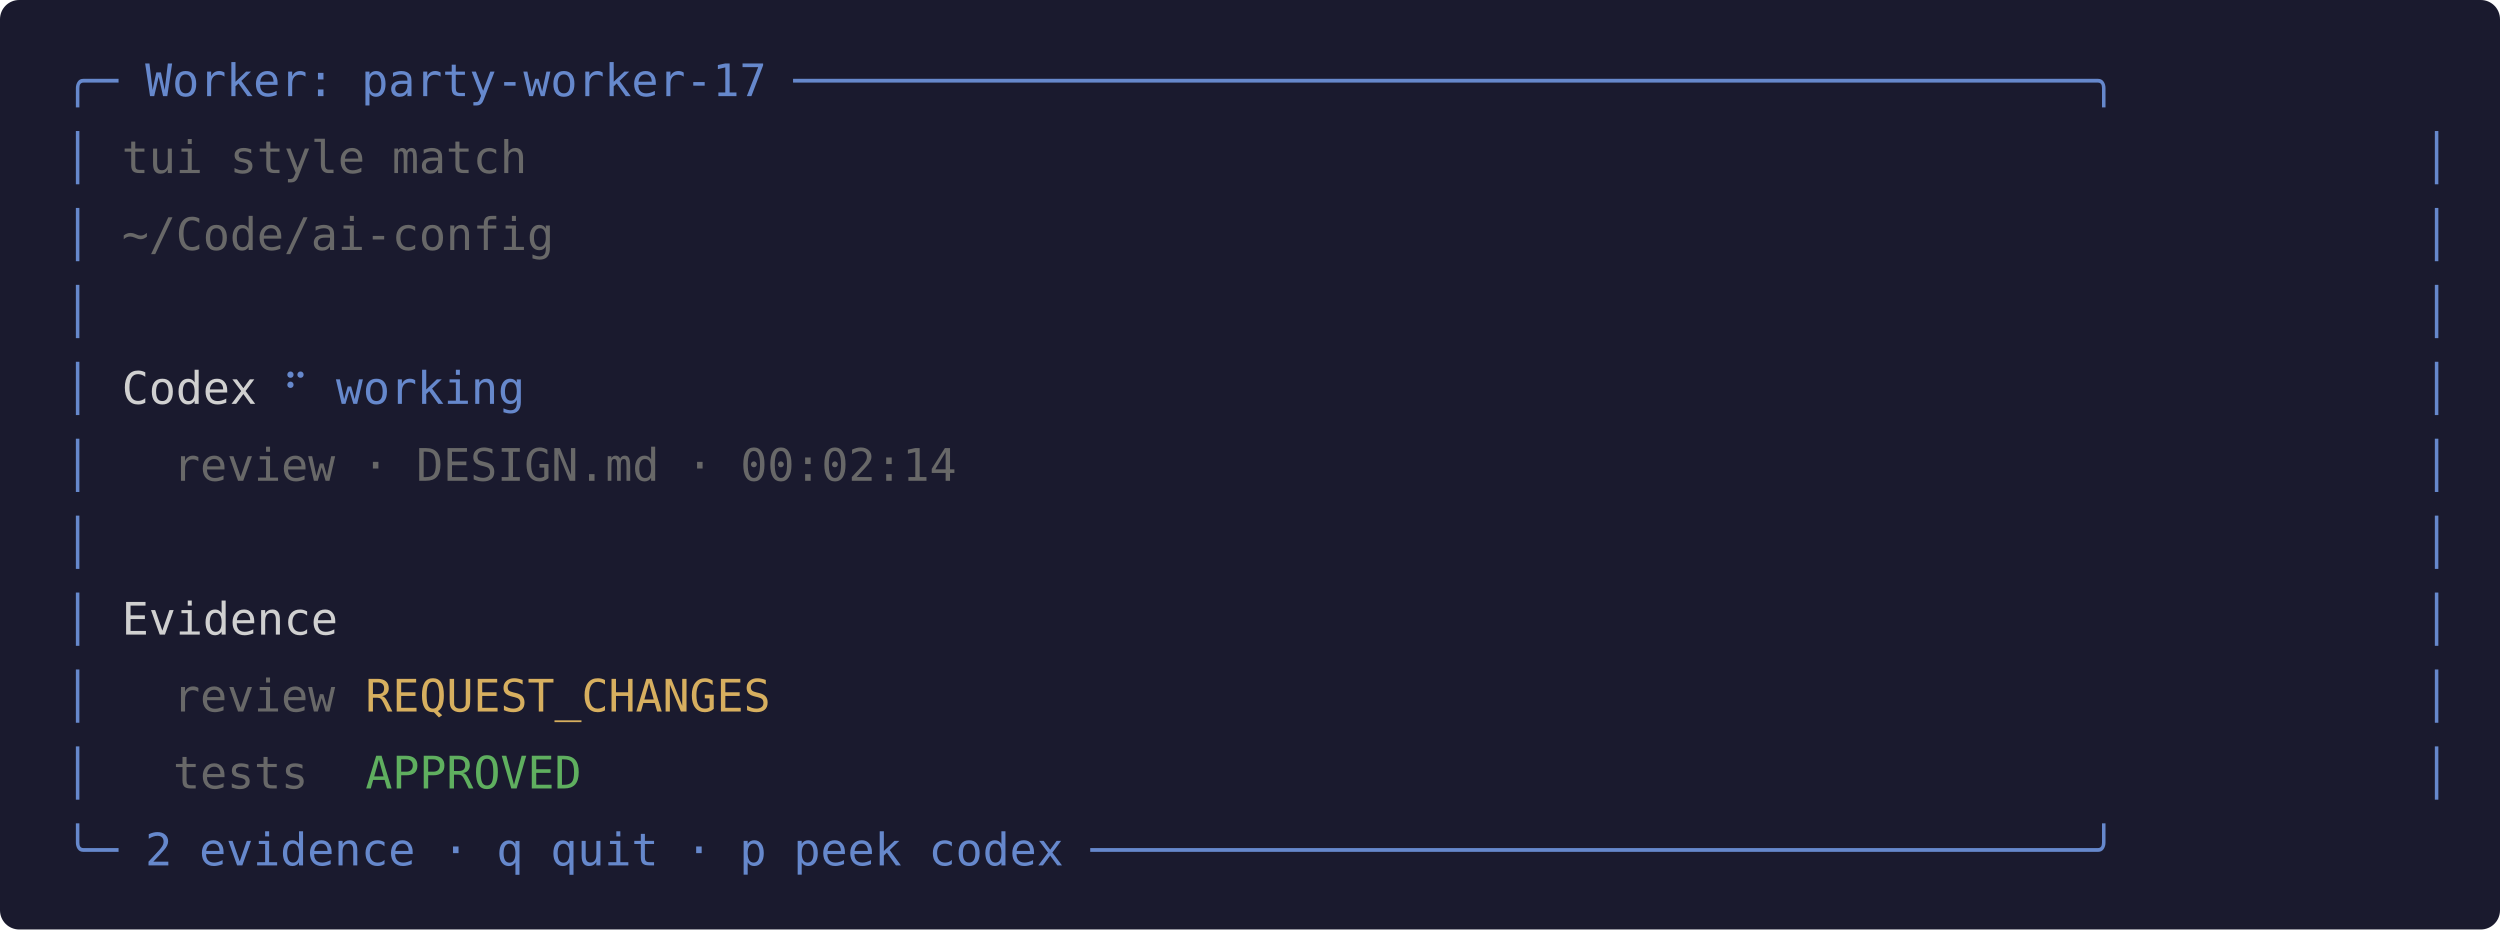
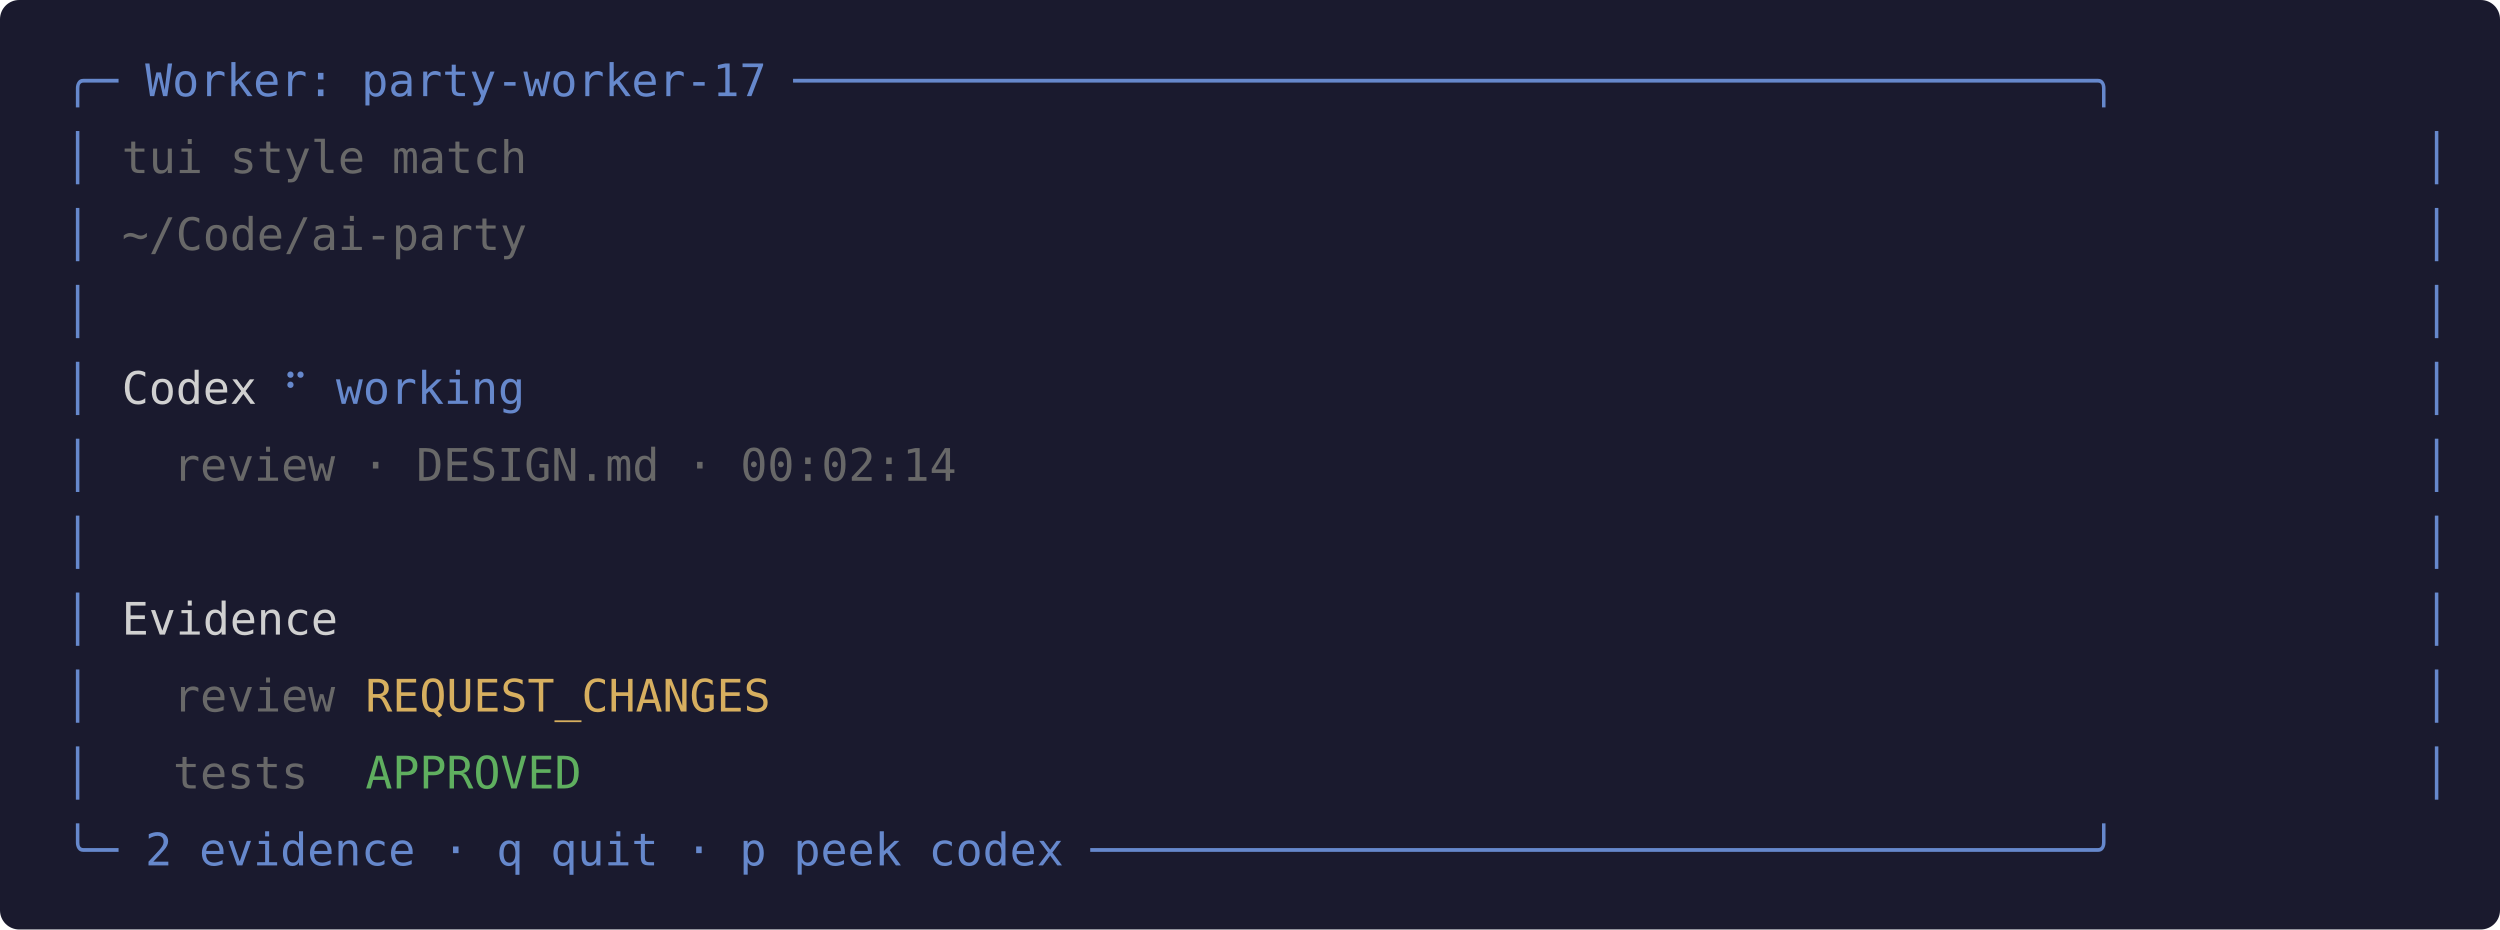
<svg xmlns="http://www.w3.org/2000/svg" width="780" height="290" viewBox="0 0 780 290" role="img" aria-labelledby="title desc">
  <style>
    text { font-family: "JetBrains Mono", "Menlo", monospace; font-size: 14px; }
    .border { fill: #6688cc; }
    .border-active { fill: #6688cc; }
    .title { fill: #6688cc; font-weight: bold; }
    .muted { fill: #686868; }
    .label { fill: #d0d0d0; }
    .accent { fill: #6688cc; }
    .green { fill: #5faf5f; }
    .yellow { fill: #d7af5f; }
    .dim { fill: #585858; }
  </style>
  <rect width="780" height="290" rx="6" fill="#1a1a2e" />
  <text x="20" y="30" class="border-active">╭─ Worker: party-worker-17 ────────────────────────────────────────────────╮</text>
  <text x="20" y="54" class="border-active">│</text>
  <text x="38" y="54" class="muted">tui style match</text>
  <text x="756" y="54" class="border-active">│</text>
  <text x="20" y="78" class="border-active">│</text>
-   <text x="38" y="78" class="muted">~/Code/ai-config</text>
+   <text x="38" y="78" class="muted">~/Code/ai-party</text>
  <text x="756" y="78" class="border-active">│</text>
  <text x="20" y="102" class="border-active">│</text>
  <text x="756" y="102" class="border-active">│</text>
  <text x="20" y="126" class="border-active">│</text>
  <text x="38" y="126" class="label">Codex</text>
  <text x="88" y="126" class="accent"> ⠋ working</text>
  <text x="756" y="126" class="border-active">│</text>
  <text x="20" y="150" class="border-active">│</text>
  <text x="54" y="150" class="muted">review · DESIGN.md · 00:02:14</text>
  <text x="756" y="150" class="border-active">│</text>
  <text x="20" y="174" class="border-active">│</text>
  <text x="756" y="174" class="border-active">│</text>
  <text x="20" y="198" class="border-active">│</text>
  <text x="38" y="198" class="label">Evidence</text>
  <text x="756" y="198" class="border-active">│</text>
  <text x="20" y="222" class="border-active">│</text>
  <text x="54" y="222" class="muted">review</text>
  <text x="114" y="222" class="yellow">REQUEST_CHANGES</text>
  <text x="756" y="222" class="border-active">│</text>
  <text x="20" y="246" class="border-active">│</text>
  <text x="54" y="246" class="muted">tests</text>
  <text x="114" y="246" class="green">APPROVED</text>
  <text x="756" y="246" class="border-active">│</text>
  <text x="20" y="270" class="border-active">╰─ 2 evidence · q quit · p peek codex ─────────────────────────────────────╯</text>
</svg>
